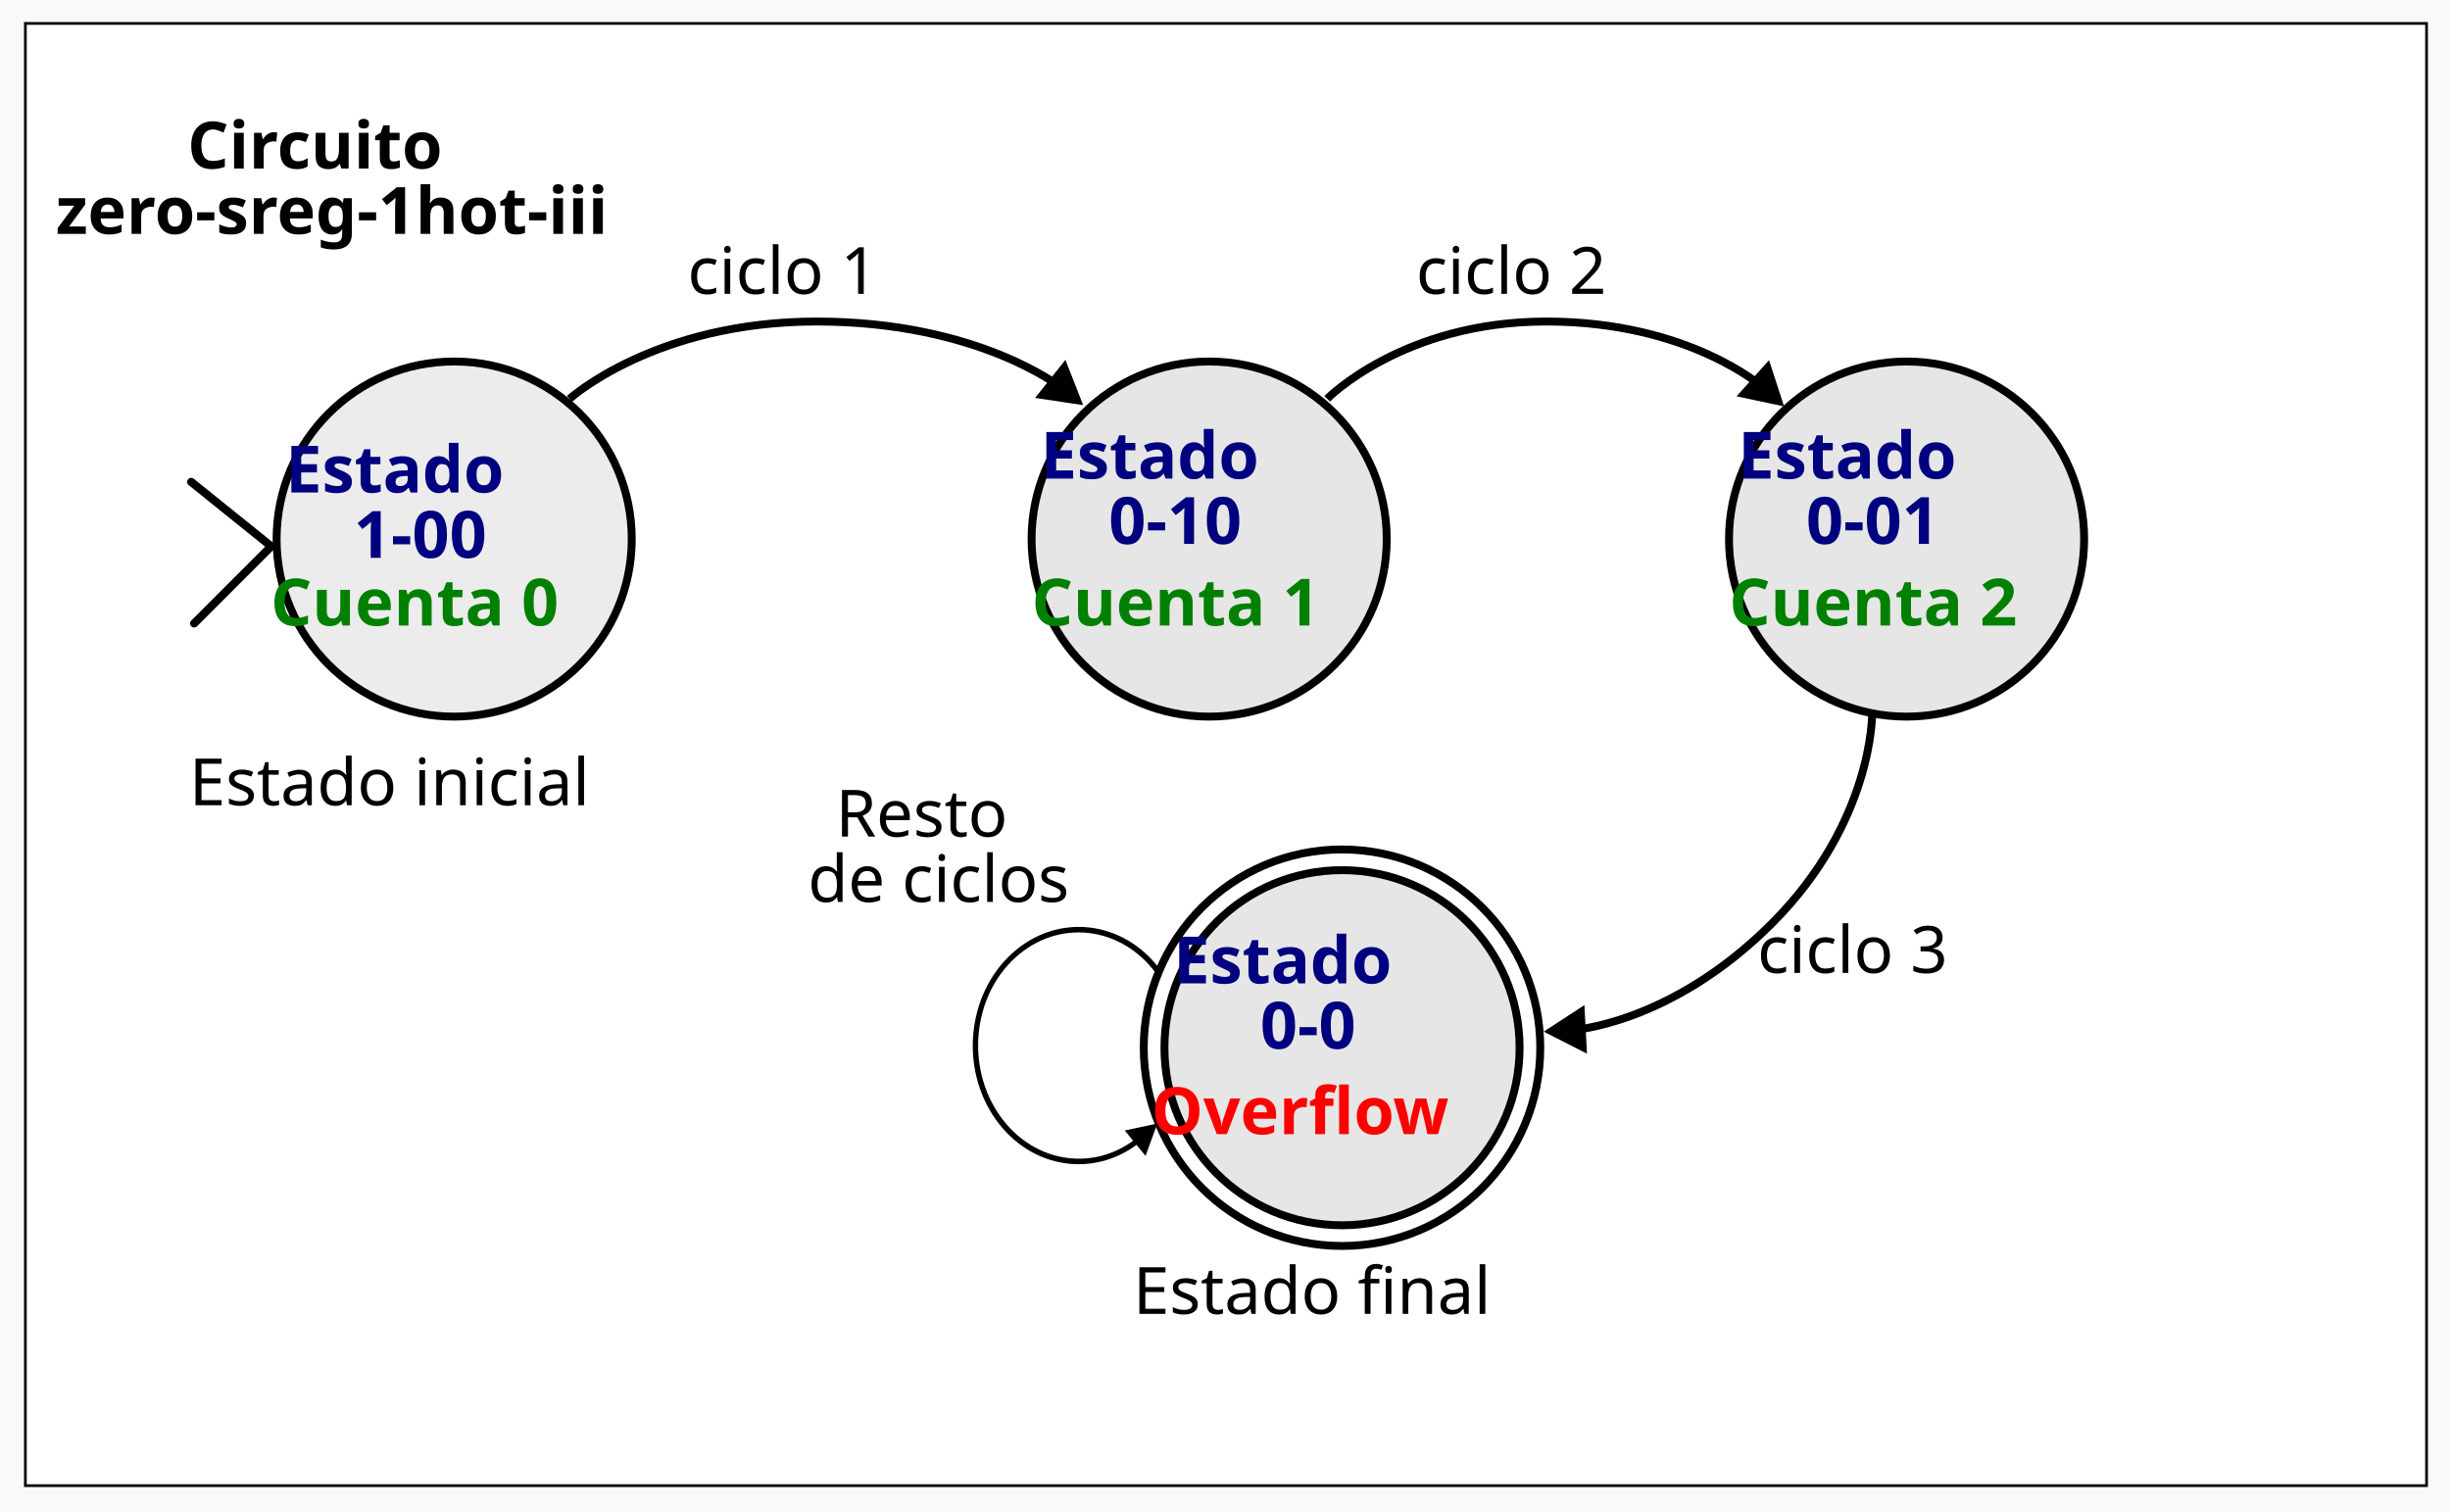
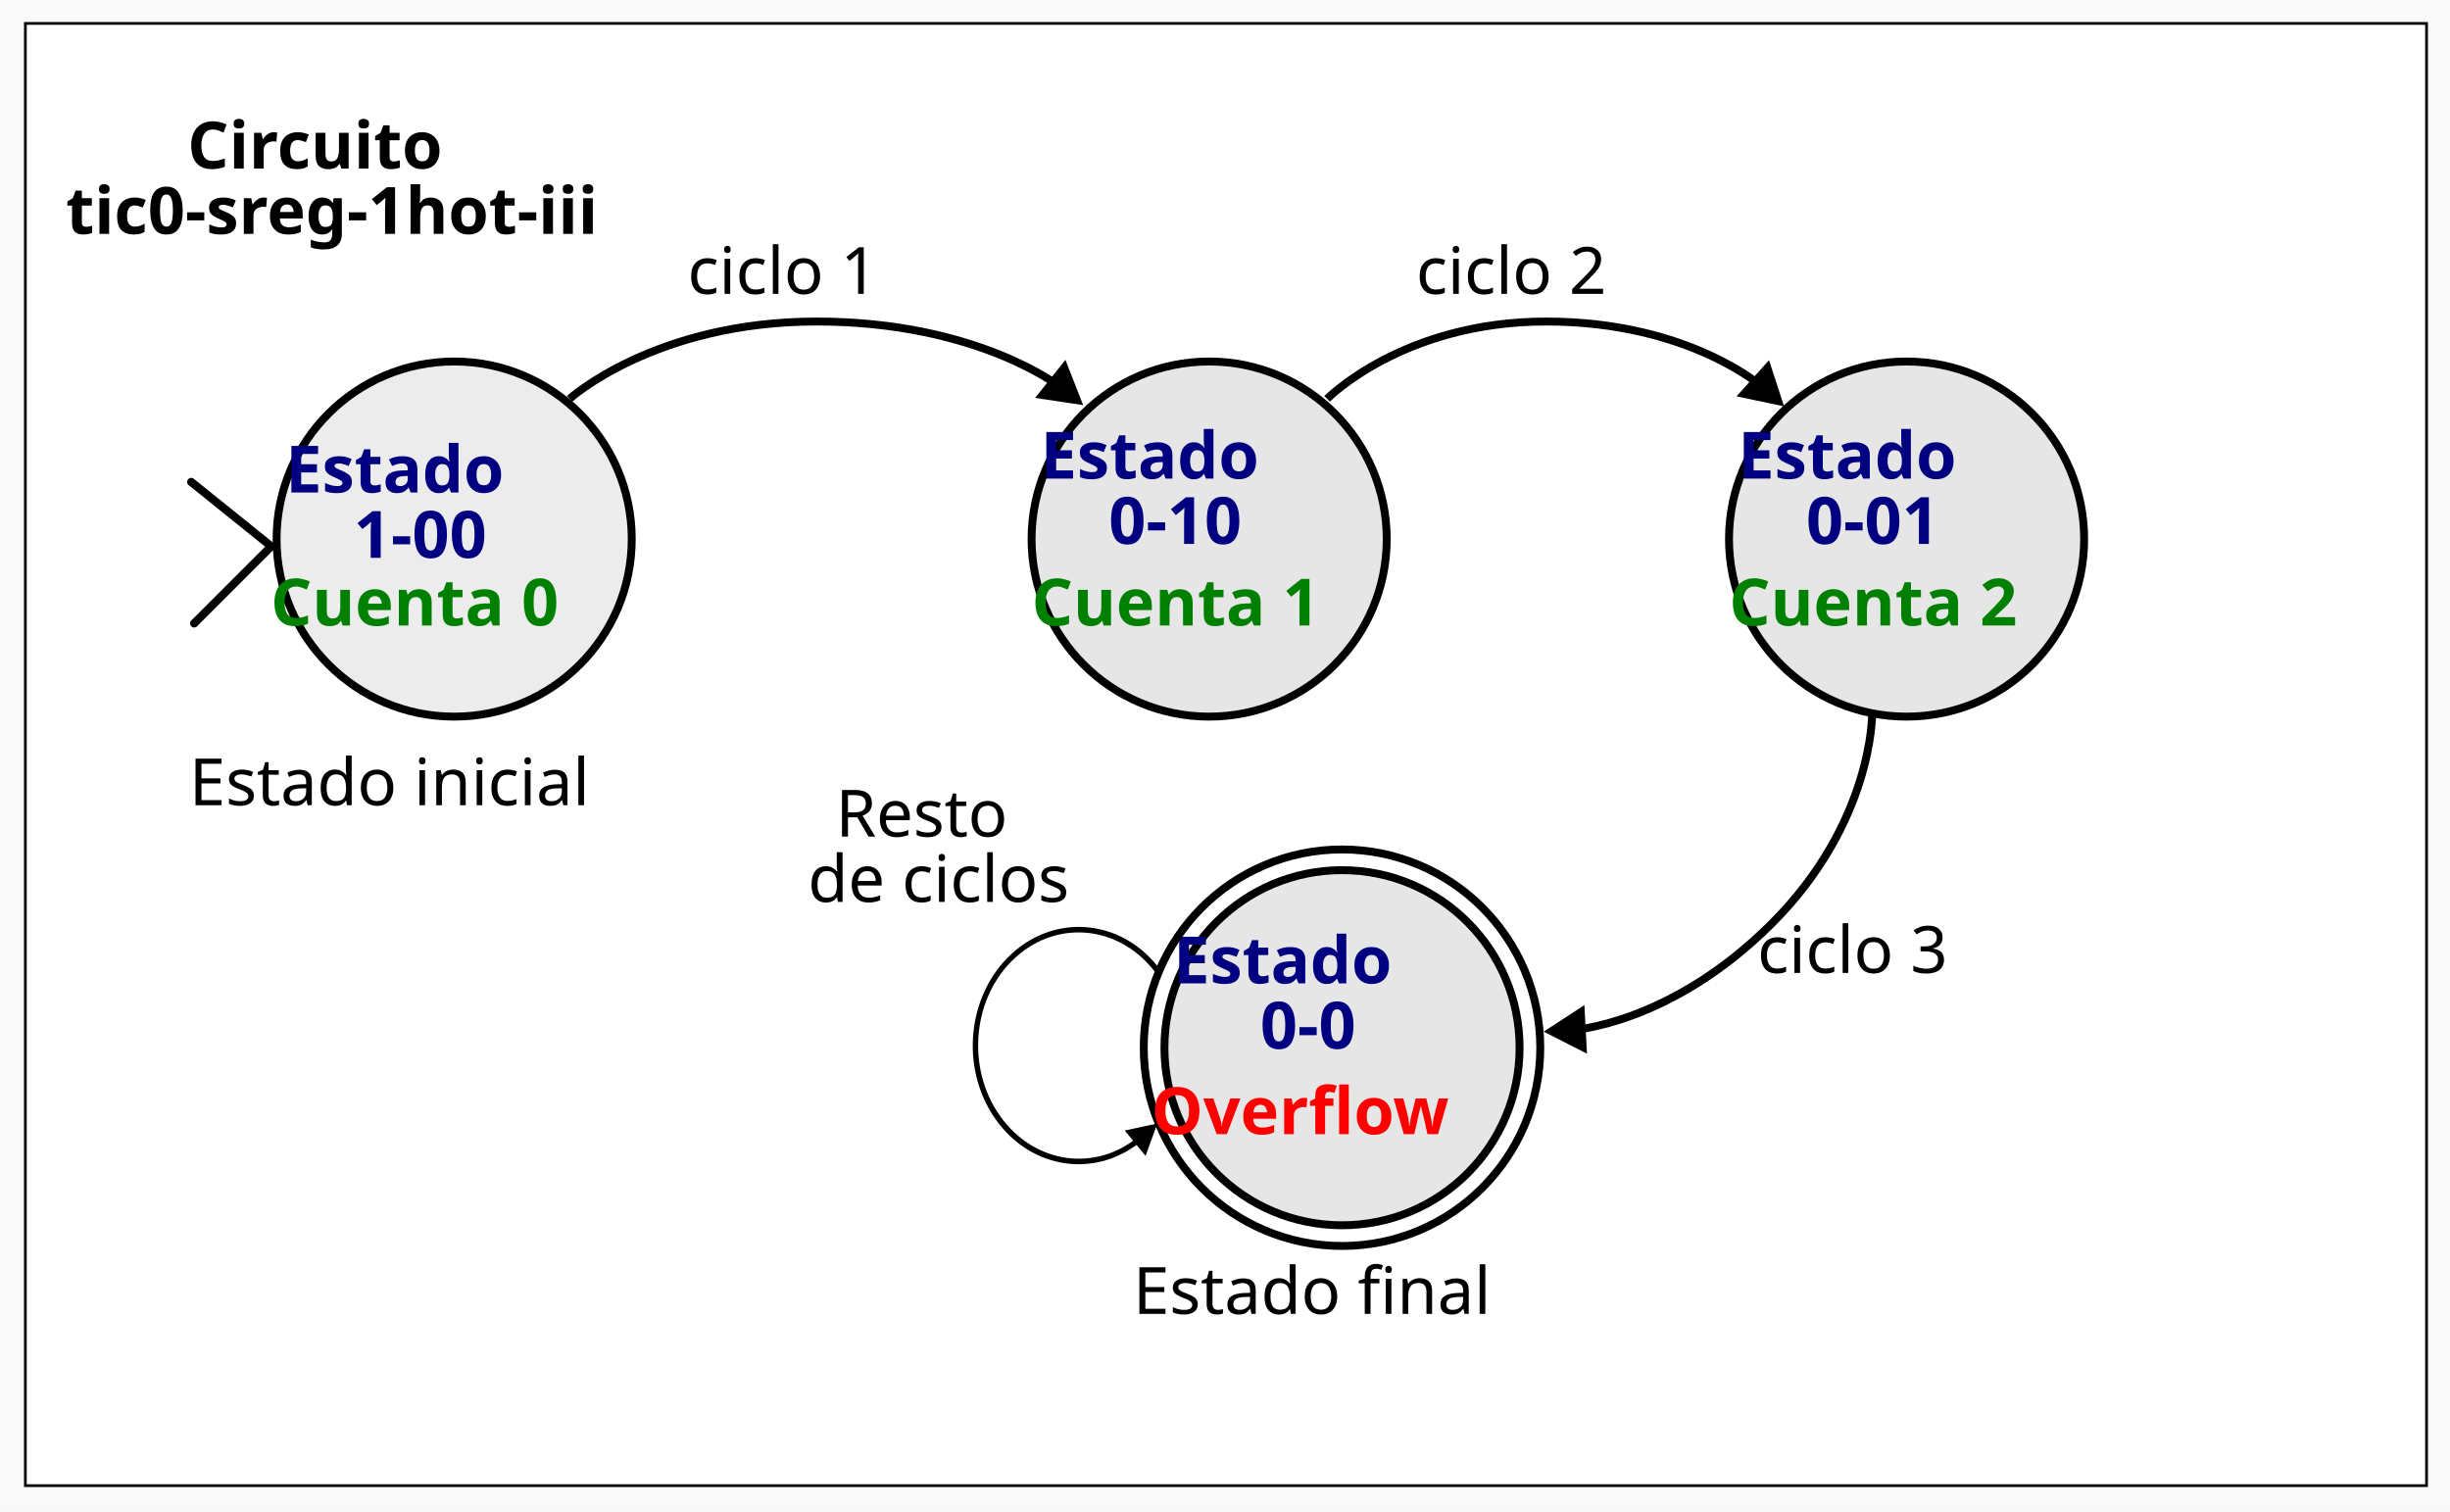
<svg xmlns="http://www.w3.org/2000/svg" width="238.122mm" height="146.95mm" viewBox="0 0 238.122 146.95" version="1.1" id="svg1">
  <defs id="defs1">
    <marker style="overflow:visible" id="marker17" refX="0" refY="0" orient="auto-start-reverse" markerWidth="1" markerHeight="1" viewBox="0 0 1 1" preserveAspectRatio="xMidYMid">
      <path transform="scale(0.5)" style="fill:context-stroke;fill-rule:evenodd;stroke:context-stroke;stroke-width:1pt" d="M 5.77,0 -2.88,5 V -5 Z" id="path17" />
    </marker>
    <marker style="overflow:visible" id="Triangle" refX="0" refY="0" orient="auto-start-reverse" markerWidth="1" markerHeight="1" viewBox="0 0 1 1" preserveAspectRatio="xMidYMid">
      <path transform="scale(0.5)" style="fill:context-stroke;fill-rule:evenodd;stroke:context-stroke;stroke-width:1pt" d="M 5.77,0 -2.88,5 V -5 Z" id="path135" />
    </marker>
  </defs>
  <g id="layer1" transform="translate(0.3319665,-3.982759)">
    <rect style="fill:#f9f9f9;stroke:none;stroke-width:0.265;stroke-dasharray:none" id="rect12" width="238.122" height="146.95" x="-0.332" y="3.983" />
    <rect style="fill:#ffffff;stroke:#000000;stroke-width:0.265;stroke-dasharray:none" id="rect11" width="233.377" height="142.131" x="2.134" y="6.259" />
  </g>
  <g id="layer3" transform="translate(0.3319665,-3.982759)">
    <circle style="fill:#e6e6e6;stroke:#000000;stroke-width:0.768" id="circle4" cx="117.189" cy="56.381" r="17.259" />
    <circle style="fill:#ececec;stroke:#000000;stroke-width:0.768" id="path3" cx="43.81" cy="56.381" r="17.259" />
    <text xml:space="preserve" style="font-weight:bold;font-size:6.35px;line-height:1;font-family:Ubuntu;-inkscape-font-specification:'Ubuntu Bold';text-align:center;writing-mode:lr-tb;direction:ltr;text-anchor:middle;fill:#000080;stroke:none;stroke-width:0.768" x="44.641" y="51.853" id="text1">
      <tspan id="tspan1" style="text-align:center;text-anchor:middle;fill:#000080;stroke:none;stroke-width:0.768" x="44.641" y="51.853">Estado </tspan>
      <tspan style="text-align:center;text-anchor:middle;fill:#000080;stroke:none;stroke-width:0.768" x="44.641" y="58.203" id="tspan2">1-00</tspan>
    </text>
    <text xml:space="preserve" style="font-weight:bold;font-size:6.35px;line-height:1;font-family:Ubuntu;-inkscape-font-specification:'Ubuntu Bold';text-align:center;writing-mode:lr-tb;direction:ltr;text-anchor:middle;fill:#000080;stroke:none;stroke-width:0.768" x="118.019" y="50.502" id="text4">
      <tspan id="tspan3" style="text-align:center;text-anchor:middle;fill:#000080;stroke:none;stroke-width:0.768" x="118.019" y="50.502">Estado </tspan>
      <tspan style="text-align:center;text-anchor:middle;fill:#000080;stroke:none;stroke-width:0.768" x="118.019" y="56.852" id="tspan4">0-10</tspan>
    </text>
    <path id="path5" style="fill:none;stroke:#000000;stroke-width:0.768;marker-end:url(#Triangle)" d="m 55.027,42.747 c 0,0 8.29,-7.512 24.008,-7.512 15.718,0 23.776,6.425 23.776,6.425" />
    <text xml:space="preserve" style="font-weight:bold;font-size:6.35px;line-height:1;font-family:Ubuntu;-inkscape-font-specification:'Ubuntu Bold';text-align:center;writing-mode:lr-tb;direction:ltr;text-anchor:middle;fill:#000000;stroke:none;stroke-width:0.768" x="36.058" y="20.362" id="text13">
      <tspan id="tspan12" style="text-align:center;text-anchor:middle;fill:#000000;stroke:none;stroke-width:0.768" x="36.058" y="20.362">Circuito</tspan>
-       <tspan style="text-align:center;text-anchor:middle;fill:#000000;stroke:none;stroke-width:0.768" x="36.058" y="26.712" id="tspan13">zero-sreg-1hot-iii</tspan>
+       <tspan style="text-align:center;text-anchor:middle;fill:#000000;stroke:none;stroke-width:0.768" x="36.058" y="26.712" id="tspan13">tic0-sreg-1hot-iii</tspan>
    </text>
    <path style="fill:none;stroke:#000000;stroke-width:0.53;stroke-dasharray:none;marker-end:url(#marker17)" id="path16" d="m 86.492,-126.868 a 10.122,11.187 0 0 1 -13.329,5.638 10.122,11.187 0 0 1 -5.181,-14.697 10.122,11.187 0 0 1 13.267,-5.814" transform="matrix(0.9576205,-0.2880329,-0.2321791,-0.972673,0,0)" />
    <text xml:space="preserve" style="font-weight:bold;font-size:6.35px;line-height:1;font-family:Ubuntu;-inkscape-font-specification:'Ubuntu Bold';text-align:center;writing-mode:lr-tb;direction:ltr;text-anchor:middle;fill:#000000;stroke:none;stroke-width:0.768" x="41.647" y="82.252" id="text22">
      <tspan style="font-style:normal;font-variant:normal;font-weight:normal;font-stretch:normal;font-family:Ubuntu;-inkscape-font-specification:Ubuntu;text-align:center;text-anchor:middle;fill:#000000;stroke:none;stroke-width:0.768" x="41.647" y="82.252" id="tspan22">Estado inicial</tspan>
    </text>
    <text xml:space="preserve" style="font-weight:bold;font-size:6.35px;line-height:1;font-family:Ubuntu;-inkscape-font-specification:'Ubuntu Bold';text-align:center;writing-mode:lr-tb;direction:ltr;text-anchor:middle;fill:#000000;stroke:none;stroke-width:0.768" x="79.876" y="32.546" id="text23">
      <tspan style="font-style:normal;font-variant:normal;font-weight:normal;font-stretch:normal;font-family:Ubuntu;-inkscape-font-specification:Ubuntu;text-align:center;text-anchor:middle;fill:#000000;stroke:none;stroke-width:0.768" x="79.876" y="32.546" id="tspan23">ciclo 1</tspan>
    </text>
    <text xml:space="preserve" style="font-weight:bold;font-size:6.35px;line-height:1;font-family:Ubuntu;-inkscape-font-specification:'Ubuntu Bold';text-align:center;writing-mode:lr-tb;direction:ltr;text-anchor:middle;fill:#000000;stroke:none;stroke-width:0.768" x="95.026" y="85.299" id="text24">
      <tspan style="font-style:normal;font-variant:normal;font-weight:normal;font-stretch:normal;font-family:Ubuntu;-inkscape-font-specification:Ubuntu;text-align:center;text-anchor:middle;fill:#000000;stroke:none;stroke-width:0.768" x="95.026" y="85.299" id="tspan24">Resto</tspan>
      <tspan style="font-style:normal;font-variant:normal;font-weight:normal;font-stretch:normal;font-family:Ubuntu;-inkscape-font-specification:Ubuntu;text-align:center;text-anchor:middle;fill:#000000;stroke:none;stroke-width:0.768" x="95.026" y="91.649" id="tspan25">de ciclos</tspan>
    </text>
    <text xml:space="preserve" style="font-weight:bold;font-size:6.35px;line-height:1;font-family:Ubuntu;-inkscape-font-specification:'Ubuntu Bold';text-align:center;writing-mode:lr-tb;direction:ltr;text-anchor:middle;fill:#000000;stroke:none;stroke-width:0.768" x="131.316" y="131.693" id="text5">
      <tspan style="font-style:normal;font-variant:normal;font-weight:normal;font-stretch:normal;font-family:Ubuntu;-inkscape-font-specification:Ubuntu;text-align:center;text-anchor:middle;fill:#000000;stroke:none;stroke-width:0.768" x="131.316" y="131.693" id="tspan5">Estado final</tspan>
    </text>
    <circle style="fill:#e6e6e6;stroke:#000000;stroke-width:0.768" id="circle1" cx="130.102" cy="105.822" r="17.259" />
    <text xml:space="preserve" style="font-weight:bold;font-size:6.35px;line-height:1;font-family:Ubuntu;-inkscape-font-specification:'Ubuntu Bold';text-align:center;writing-mode:lr-tb;direction:ltr;text-anchor:middle;fill:#000080;stroke:none;stroke-width:0.768" x="130.933" y="99.564" id="text7">
      <tspan id="tspan6" style="text-align:center;text-anchor:middle;fill:#000080;stroke:none;stroke-width:0.768" x="130.933" y="99.564">Estado </tspan>
      <tspan style="text-align:center;text-anchor:middle;fill:#000080;stroke:none;stroke-width:0.768" x="130.933" y="105.914" id="tspan7">0-0</tspan>
    </text>
    <path id="path7" style="fill:none;stroke:#000000;stroke-width:0.768;marker-end:url(#Triangle)" d="m 128.657,42.747 c 0,0 7.353,-7.512 21.294,-7.512 13.941,0 21.088,6.425 21.088,6.425" />
    <text xml:space="preserve" style="font-weight:bold;font-size:6.35px;line-height:1;font-family:Ubuntu;-inkscape-font-specification:'Ubuntu Bold';text-align:center;writing-mode:lr-tb;direction:ltr;text-anchor:middle;fill:#000000;stroke:none;stroke-width:0.768" x="150.685" y="32.546" id="text8">
      <tspan style="font-style:normal;font-variant:normal;font-weight:normal;font-stretch:normal;font-family:Ubuntu;-inkscape-font-specification:Ubuntu;text-align:center;text-anchor:middle;fill:#000000;stroke:none;stroke-width:0.768" x="150.685" y="32.546" id="tspan8">ciclo 2</tspan>
    </text>
    <circle style="fill:none;stroke:#000000;stroke-width:0.768" id="circle10" cx="130.102" cy="105.822" r="19.27" />
    <text xml:space="preserve" style="font-weight:bold;font-size:6.35px;line-height:1;font-family:Ubuntu;-inkscape-font-specification:'Ubuntu Bold';text-align:center;writing-mode:lr-tb;direction:ltr;text-anchor:middle;fill:#008000;stroke:none;stroke-width:0.768" x="44.101" y="64.786" id="text14">
      <tspan style="text-align:center;text-anchor:middle;fill:#008000;stroke:none;stroke-width:0.768" x="44.101" y="64.786" id="tspan14">Cuenta 0</tspan>
    </text>
    <path style="fill:none;stroke:#000000;stroke-width:0.794;stroke-linecap:round" d="m 18.254,50.828 7.776,6.259 -7.491,7.491" id="path15" />
    <text xml:space="preserve" style="font-weight:bold;font-size:6.35px;line-height:1;font-family:Ubuntu;-inkscape-font-specification:'Ubuntu Bold';text-align:center;writing-mode:lr-tb;direction:ltr;text-anchor:middle;fill:#008000;stroke:none;stroke-width:0.768" x="118.066" y="64.786" id="text15">
      <tspan style="text-align:center;text-anchor:middle;fill:#008000;stroke:none;stroke-width:0.768" x="118.066" y="64.786" id="tspan15">Cuenta 1</tspan>
    </text>
    <text xml:space="preserve" style="font-weight:bold;font-size:6.35px;line-height:1;font-family:Ubuntu;-inkscape-font-specification:'Ubuntu Bold';text-align:center;writing-mode:lr-tb;direction:ltr;text-anchor:middle;fill:#ff0000;stroke:none;stroke-width:0.768" x="130.154" y="114.226" id="text16">
      <tspan style="text-align:center;text-anchor:middle;fill:#ff0000;stroke:none;stroke-width:0.768" x="130.154" y="114.226" id="tspan16">Overflow</tspan>
    </text>
    <circle style="fill:#e6e6e6;stroke:#000000;stroke-width:0.768" id="circle2" cx="184.973" cy="56.381" r="17.259" />
    <text xml:space="preserve" style="font-weight:bold;font-size:6.35px;line-height:1;font-family:Ubuntu;-inkscape-font-specification:'Ubuntu Bold';text-align:center;writing-mode:lr-tb;direction:ltr;text-anchor:middle;fill:#000080;stroke:none;stroke-width:0.768" x="185.804" y="50.502" id="text10">
      <tspan id="tspan9" style="text-align:center;text-anchor:middle;fill:#000080;stroke:none;stroke-width:0.768" x="185.804" y="50.502">Estado </tspan>
      <tspan style="text-align:center;text-anchor:middle;fill:#000080;stroke:none;stroke-width:0.768" x="185.804" y="56.852" id="tspan10">0-01</tspan>
    </text>
    <text xml:space="preserve" style="font-weight:bold;font-size:6.35px;line-height:1;font-family:Ubuntu;-inkscape-font-specification:'Ubuntu Bold';text-align:center;writing-mode:lr-tb;direction:ltr;text-anchor:middle;fill:#008000;stroke:none;stroke-width:0.768" x="185.851" y="64.786" id="text11">
      <tspan style="text-align:center;text-anchor:middle;fill:#008000;stroke:none;stroke-width:0.768" x="185.851" y="64.786" id="tspan11">Cuenta 2</tspan>
    </text>
    <path id="path11" style="fill:none;stroke:#000000;stroke-width:0.768;marker-end:url(#Triangle)" d="m 181.625,73.377 c 0,0 0.112,10.511 -9.745,20.369 -9.858,9.858 -19.454,10.368 -19.454,10.368" />
    <text xml:space="preserve" style="font-weight:bold;font-size:6.35px;line-height:1;font-family:Ubuntu;-inkscape-font-specification:'Ubuntu Bold';text-align:center;writing-mode:lr-tb;direction:ltr;text-anchor:middle;fill:#000000;stroke:none;stroke-width:0.768" x="183.857" y="98.55" id="text17">
      <tspan style="font-style:normal;font-variant:normal;font-weight:normal;font-stretch:normal;font-family:Ubuntu;-inkscape-font-specification:Ubuntu;text-align:center;text-anchor:middle;fill:#000000;stroke:none;stroke-width:0.768" x="183.857" y="98.55" id="tspan17">ciclo 3</tspan>
    </text>
  </g>
</svg>
